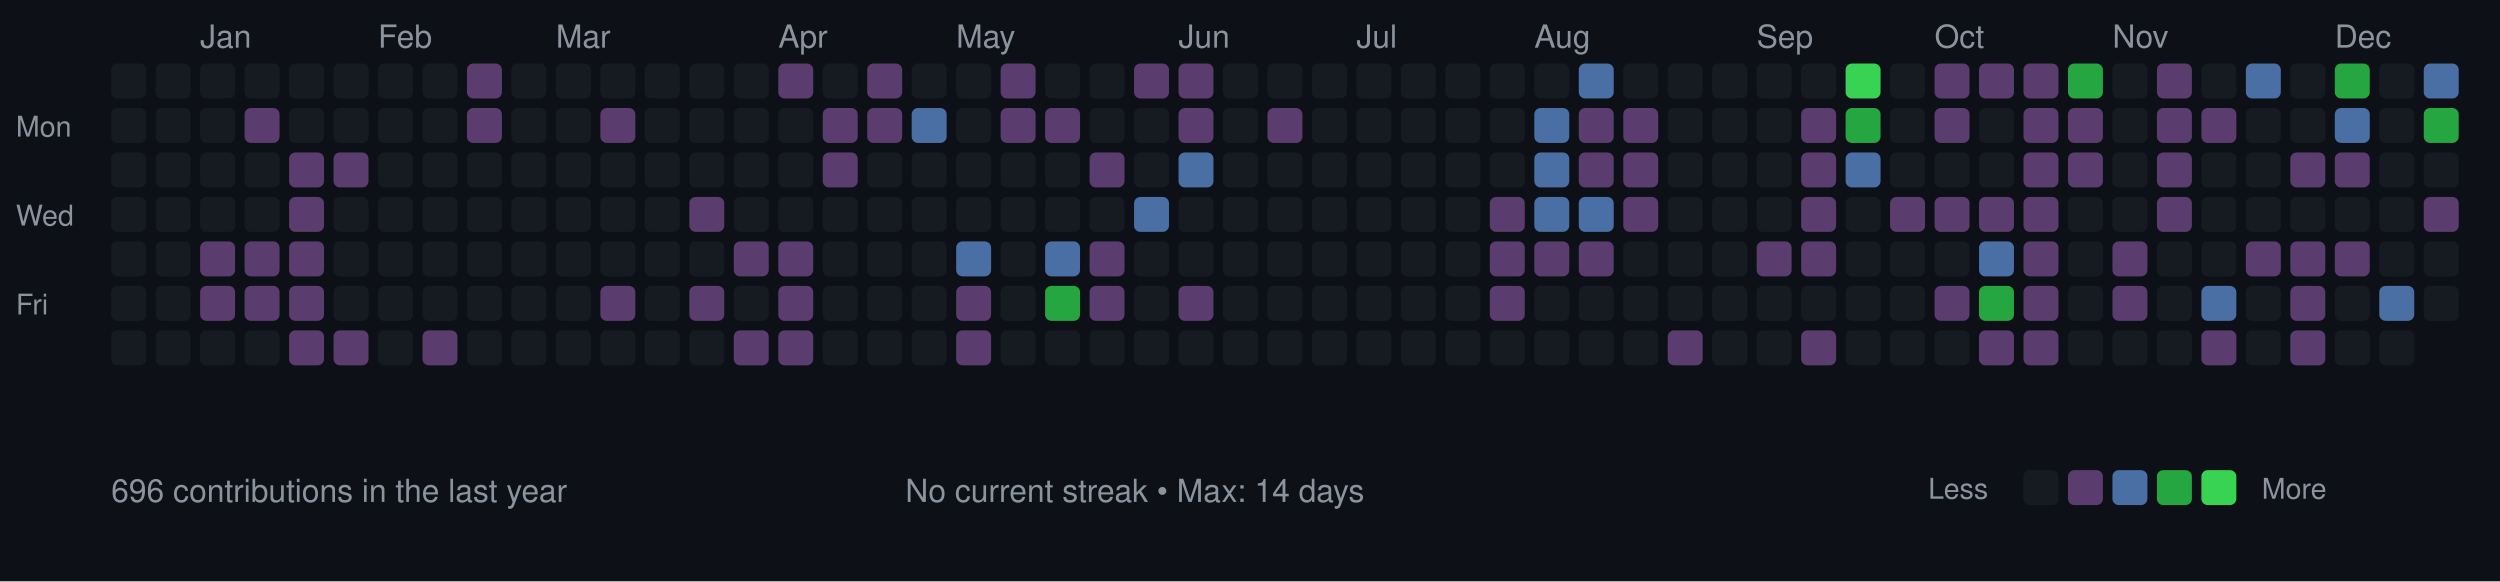
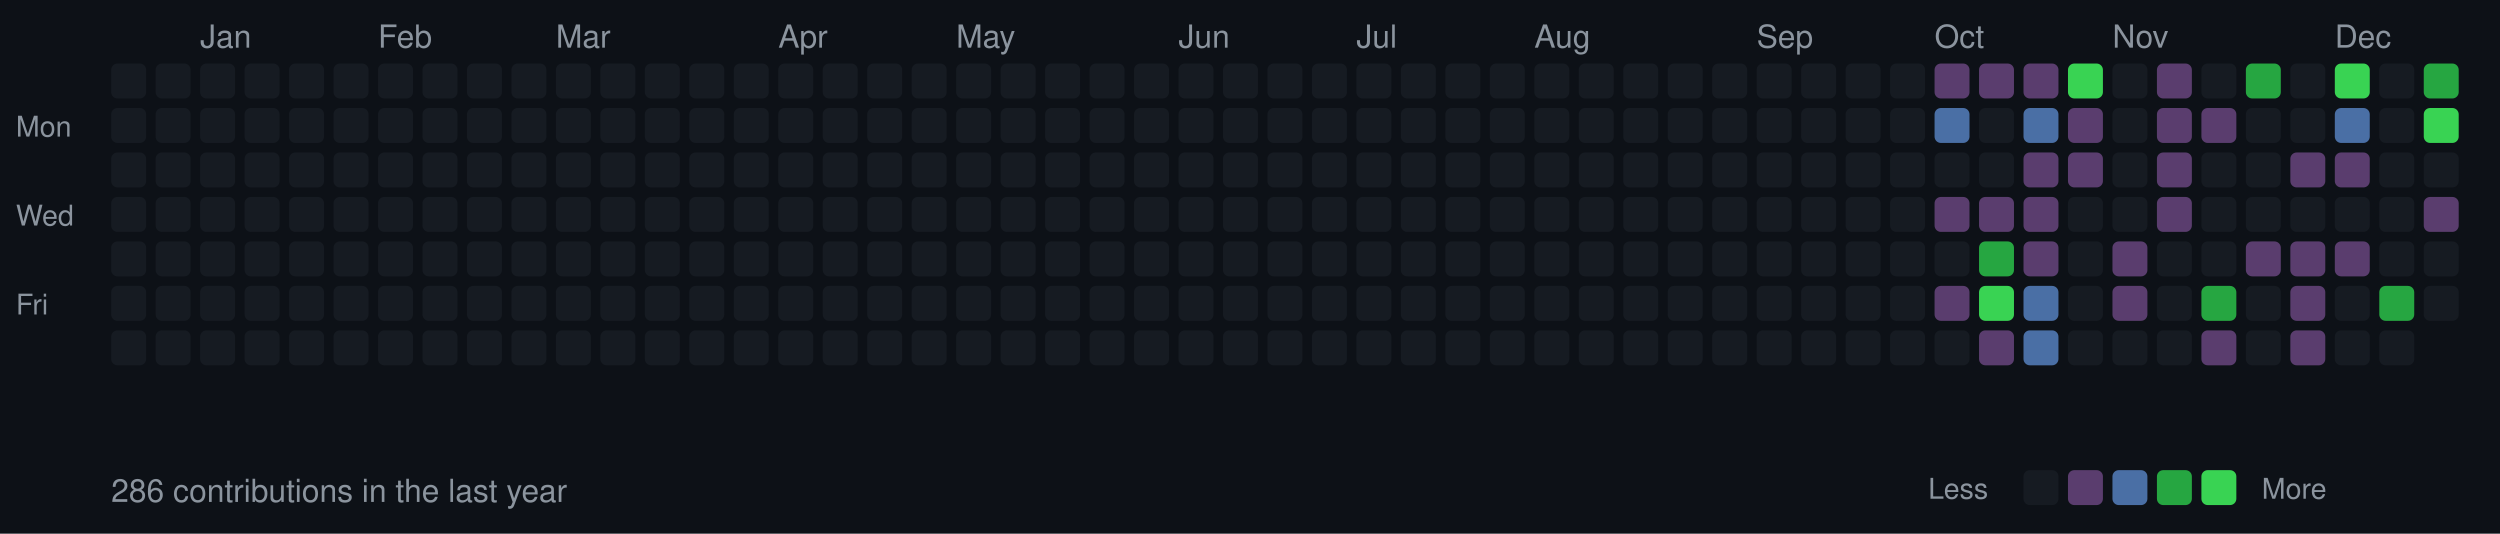
- <svg xmlns="http://www.w3.org/2000/svg" width="787" height="183">
+ <svg xmlns="http://www.w3.org/2000/svg" width="787" height="168">
  <style>
  .month { font-size: 10px; fill: #8b949e; font-family: -apple-system, BlinkMacSystemFont, "Segoe UI", Helvetica, Arial, sans-serif; }
  .day { font-size: 9px; fill: #8b949e; font-family: -apple-system, BlinkMacSystemFont, "Segoe UI", Helvetica, Arial, sans-serif; }
  .stats { font-size: 10px; fill: #8b949e; font-family: -apple-system, BlinkMacSystemFont, "Segoe UI", Helvetica, Arial, sans-serif; }
  rect.day-cell { rx: 2; ry: 2; }
  rect.day-cell:hover { stroke: #8b949e; stroke-width: 1; }
</style>
-   <rect width="787" height="183" fill="#0d1117" />
+   <rect width="787" height="168" fill="#0d1117" />
  <text x="5" y="43" class="day">Mon</text>
  <text x="5" y="71" class="day">Wed</text>
  <text x="5" y="99" class="day">Fri</text>
  <rect class="day-cell" x="35" y="20" width="11" height="11" fill="#161b22" />
  <rect class="day-cell" x="35" y="34" width="11" height="11" fill="#161b22" />
  <rect class="day-cell" x="35" y="48" width="11" height="11" fill="#161b22" />
  <rect class="day-cell" x="35" y="62" width="11" height="11" fill="#161b22" />
  <rect class="day-cell" x="35" y="76" width="11" height="11" fill="#161b22" />
  <rect class="day-cell" x="35" y="90" width="11" height="11" fill="#161b22" />
  <rect class="day-cell" x="35" y="104" width="11" height="11" fill="#161b22" />
  <rect class="day-cell" x="49" y="20" width="11" height="11" fill="#161b22" />
  <rect class="day-cell" x="49" y="34" width="11" height="11" fill="#161b22" />
  <rect class="day-cell" x="49" y="48" width="11" height="11" fill="#161b22" />
  <rect class="day-cell" x="49" y="62" width="11" height="11" fill="#161b22" />
  <rect class="day-cell" x="49" y="76" width="11" height="11" fill="#161b22" />
  <rect class="day-cell" x="49" y="90" width="11" height="11" fill="#161b22" />
  <rect class="day-cell" x="49" y="104" width="11" height="11" fill="#161b22" />
  <rect class="day-cell" x="63" y="20" width="11" height="11" fill="#161b22" />
  <rect class="day-cell" x="63" y="34" width="11" height="11" fill="#161b22" />
  <rect class="day-cell" x="63" y="48" width="11" height="11" fill="#161b22" />
  <text x="63" y="15" class="month">Jan</text>
  <rect class="day-cell" x="63" y="62" width="11" height="11" fill="#161b22" />
-   <rect class="day-cell" x="63" y="76" width="11" height="11" fill="#5a3d6e" />
-   <rect class="day-cell" x="63" y="90" width="11" height="11" fill="#5a3d6e" />
+   <rect class="day-cell" x="63" y="76" width="11" height="11" fill="#161b22" />
+   <rect class="day-cell" x="63" y="90" width="11" height="11" fill="#161b22" />
  <rect class="day-cell" x="63" y="104" width="11" height="11" fill="#161b22" />
  <rect class="day-cell" x="77" y="20" width="11" height="11" fill="#161b22" />
-   <rect class="day-cell" x="77" y="34" width="11" height="11" fill="#5a3d6e" />
+   <rect class="day-cell" x="77" y="34" width="11" height="11" fill="#161b22" />
  <rect class="day-cell" x="77" y="48" width="11" height="11" fill="#161b22" />
  <rect class="day-cell" x="77" y="62" width="11" height="11" fill="#161b22" />
-   <rect class="day-cell" x="77" y="76" width="11" height="11" fill="#5a3d6e" />
-   <rect class="day-cell" x="77" y="90" width="11" height="11" fill="#5a3d6e" />
+   <rect class="day-cell" x="77" y="76" width="11" height="11" fill="#161b22" />
+   <rect class="day-cell" x="77" y="90" width="11" height="11" fill="#161b22" />
  <rect class="day-cell" x="77" y="104" width="11" height="11" fill="#161b22" />
  <rect class="day-cell" x="91" y="20" width="11" height="11" fill="#161b22" />
  <rect class="day-cell" x="91" y="34" width="11" height="11" fill="#161b22" />
-   <rect class="day-cell" x="91" y="48" width="11" height="11" fill="#5a3d6e" />
-   <rect class="day-cell" x="91" y="62" width="11" height="11" fill="#5a3d6e" />
-   <rect class="day-cell" x="91" y="76" width="11" height="11" fill="#5a3d6e" />
-   <rect class="day-cell" x="91" y="90" width="11" height="11" fill="#5a3d6e" />
-   <rect class="day-cell" x="91" y="104" width="11" height="11" fill="#5a3d6e" />
+   <rect class="day-cell" x="91" y="48" width="11" height="11" fill="#161b22" />
+   <rect class="day-cell" x="91" y="62" width="11" height="11" fill="#161b22" />
+   <rect class="day-cell" x="91" y="76" width="11" height="11" fill="#161b22" />
+   <rect class="day-cell" x="91" y="90" width="11" height="11" fill="#161b22" />
+   <rect class="day-cell" x="91" y="104" width="11" height="11" fill="#161b22" />
  <rect class="day-cell" x="105" y="20" width="11" height="11" fill="#161b22" />
  <rect class="day-cell" x="105" y="34" width="11" height="11" fill="#161b22" />
-   <rect class="day-cell" x="105" y="48" width="11" height="11" fill="#5a3d6e" />
+   <rect class="day-cell" x="105" y="48" width="11" height="11" fill="#161b22" />
  <rect class="day-cell" x="105" y="62" width="11" height="11" fill="#161b22" />
  <rect class="day-cell" x="105" y="76" width="11" height="11" fill="#161b22" />
  <rect class="day-cell" x="105" y="90" width="11" height="11" fill="#161b22" />
-   <rect class="day-cell" x="105" y="104" width="11" height="11" fill="#5a3d6e" />
+   <rect class="day-cell" x="105" y="104" width="11" height="11" fill="#161b22" />
  <rect class="day-cell" x="119" y="20" width="11" height="11" fill="#161b22" />
  <rect class="day-cell" x="119" y="34" width="11" height="11" fill="#161b22" />
  <rect class="day-cell" x="119" y="48" width="11" height="11" fill="#161b22" />
  <rect class="day-cell" x="119" y="62" width="11" height="11" fill="#161b22" />
  <rect class="day-cell" x="119" y="76" width="11" height="11" fill="#161b22" />
  <rect class="day-cell" x="119" y="90" width="11" height="11" fill="#161b22" />
  <text x="119" y="15" class="month">Feb</text>
  <rect class="day-cell" x="119" y="104" width="11" height="11" fill="#161b22" />
  <rect class="day-cell" x="133" y="20" width="11" height="11" fill="#161b22" />
  <rect class="day-cell" x="133" y="34" width="11" height="11" fill="#161b22" />
  <rect class="day-cell" x="133" y="48" width="11" height="11" fill="#161b22" />
  <rect class="day-cell" x="133" y="62" width="11" height="11" fill="#161b22" />
  <rect class="day-cell" x="133" y="76" width="11" height="11" fill="#161b22" />
  <rect class="day-cell" x="133" y="90" width="11" height="11" fill="#161b22" />
-   <rect class="day-cell" x="133" y="104" width="11" height="11" fill="#5a3d6e" />
-   <rect class="day-cell" x="147" y="20" width="11" height="11" fill="#5a3d6e" />
-   <rect class="day-cell" x="147" y="34" width="11" height="11" fill="#5a3d6e" />
+   <rect class="day-cell" x="133" y="104" width="11" height="11" fill="#161b22" />
+   <rect class="day-cell" x="147" y="20" width="11" height="11" fill="#161b22" />
+   <rect class="day-cell" x="147" y="34" width="11" height="11" fill="#161b22" />
  <rect class="day-cell" x="147" y="48" width="11" height="11" fill="#161b22" />
  <rect class="day-cell" x="147" y="62" width="11" height="11" fill="#161b22" />
  <rect class="day-cell" x="147" y="76" width="11" height="11" fill="#161b22" />
  <rect class="day-cell" x="147" y="90" width="11" height="11" fill="#161b22" />
  <rect class="day-cell" x="147" y="104" width="11" height="11" fill="#161b22" />
  <rect class="day-cell" x="161" y="20" width="11" height="11" fill="#161b22" />
  <rect class="day-cell" x="161" y="34" width="11" height="11" fill="#161b22" />
  <rect class="day-cell" x="161" y="48" width="11" height="11" fill="#161b22" />
  <rect class="day-cell" x="161" y="62" width="11" height="11" fill="#161b22" />
  <rect class="day-cell" x="161" y="76" width="11" height="11" fill="#161b22" />
  <rect class="day-cell" x="161" y="90" width="11" height="11" fill="#161b22" />
  <rect class="day-cell" x="161" y="104" width="11" height="11" fill="#161b22" />
  <rect class="day-cell" x="175" y="20" width="11" height="11" fill="#161b22" />
  <rect class="day-cell" x="175" y="34" width="11" height="11" fill="#161b22" />
  <rect class="day-cell" x="175" y="48" width="11" height="11" fill="#161b22" />
  <rect class="day-cell" x="175" y="62" width="11" height="11" fill="#161b22" />
  <rect class="day-cell" x="175" y="76" width="11" height="11" fill="#161b22" />
  <rect class="day-cell" x="175" y="90" width="11" height="11" fill="#161b22" />
  <text x="175" y="15" class="month">Mar</text>
  <rect class="day-cell" x="175" y="104" width="11" height="11" fill="#161b22" />
  <rect class="day-cell" x="189" y="20" width="11" height="11" fill="#161b22" />
-   <rect class="day-cell" x="189" y="34" width="11" height="11" fill="#5a3d6e" />
+   <rect class="day-cell" x="189" y="34" width="11" height="11" fill="#161b22" />
  <rect class="day-cell" x="189" y="48" width="11" height="11" fill="#161b22" />
  <rect class="day-cell" x="189" y="62" width="11" height="11" fill="#161b22" />
  <rect class="day-cell" x="189" y="76" width="11" height="11" fill="#161b22" />
-   <rect class="day-cell" x="189" y="90" width="11" height="11" fill="#5a3d6e" />
+   <rect class="day-cell" x="189" y="90" width="11" height="11" fill="#161b22" />
  <rect class="day-cell" x="189" y="104" width="11" height="11" fill="#161b22" />
  <rect class="day-cell" x="203" y="20" width="11" height="11" fill="#161b22" />
  <rect class="day-cell" x="203" y="34" width="11" height="11" fill="#161b22" />
  <rect class="day-cell" x="203" y="48" width="11" height="11" fill="#161b22" />
  <rect class="day-cell" x="203" y="62" width="11" height="11" fill="#161b22" />
  <rect class="day-cell" x="203" y="76" width="11" height="11" fill="#161b22" />
  <rect class="day-cell" x="203" y="90" width="11" height="11" fill="#161b22" />
  <rect class="day-cell" x="203" y="104" width="11" height="11" fill="#161b22" />
  <rect class="day-cell" x="217" y="20" width="11" height="11" fill="#161b22" />
  <rect class="day-cell" x="217" y="34" width="11" height="11" fill="#161b22" />
  <rect class="day-cell" x="217" y="48" width="11" height="11" fill="#161b22" />
-   <rect class="day-cell" x="217" y="62" width="11" height="11" fill="#5a3d6e" />
+   <rect class="day-cell" x="217" y="62" width="11" height="11" fill="#161b22" />
  <rect class="day-cell" x="217" y="76" width="11" height="11" fill="#161b22" />
-   <rect class="day-cell" x="217" y="90" width="11" height="11" fill="#5a3d6e" />
+   <rect class="day-cell" x="217" y="90" width="11" height="11" fill="#161b22" />
  <rect class="day-cell" x="217" y="104" width="11" height="11" fill="#161b22" />
  <rect class="day-cell" x="231" y="20" width="11" height="11" fill="#161b22" />
  <rect class="day-cell" x="231" y="34" width="11" height="11" fill="#161b22" />
  <rect class="day-cell" x="231" y="48" width="11" height="11" fill="#161b22" />
  <rect class="day-cell" x="231" y="62" width="11" height="11" fill="#161b22" />
-   <rect class="day-cell" x="231" y="76" width="11" height="11" fill="#5a3d6e" />
+   <rect class="day-cell" x="231" y="76" width="11" height="11" fill="#161b22" />
  <rect class="day-cell" x="231" y="90" width="11" height="11" fill="#161b22" />
-   <rect class="day-cell" x="231" y="104" width="11" height="11" fill="#5a3d6e" />
-   <rect class="day-cell" x="245" y="20" width="11" height="11" fill="#5a3d6e" />
+   <rect class="day-cell" x="231" y="104" width="11" height="11" fill="#161b22" />
+   <rect class="day-cell" x="245" y="20" width="11" height="11" fill="#161b22" />
  <rect class="day-cell" x="245" y="34" width="11" height="11" fill="#161b22" />
  <text x="245" y="15" class="month">Apr</text>
  <rect class="day-cell" x="245" y="48" width="11" height="11" fill="#161b22" />
  <rect class="day-cell" x="245" y="62" width="11" height="11" fill="#161b22" />
-   <rect class="day-cell" x="245" y="76" width="11" height="11" fill="#5a3d6e" />
-   <rect class="day-cell" x="245" y="90" width="11" height="11" fill="#5a3d6e" />
-   <rect class="day-cell" x="245" y="104" width="11" height="11" fill="#5a3d6e" />
+   <rect class="day-cell" x="245" y="76" width="11" height="11" fill="#161b22" />
+   <rect class="day-cell" x="245" y="90" width="11" height="11" fill="#161b22" />
+   <rect class="day-cell" x="245" y="104" width="11" height="11" fill="#161b22" />
  <rect class="day-cell" x="259" y="20" width="11" height="11" fill="#161b22" />
-   <rect class="day-cell" x="259" y="34" width="11" height="11" fill="#5a3d6e" />
-   <rect class="day-cell" x="259" y="48" width="11" height="11" fill="#5a3d6e" />
+   <rect class="day-cell" x="259" y="34" width="11" height="11" fill="#161b22" />
+   <rect class="day-cell" x="259" y="48" width="11" height="11" fill="#161b22" />
  <rect class="day-cell" x="259" y="62" width="11" height="11" fill="#161b22" />
  <rect class="day-cell" x="259" y="76" width="11" height="11" fill="#161b22" />
  <rect class="day-cell" x="259" y="90" width="11" height="11" fill="#161b22" />
  <rect class="day-cell" x="259" y="104" width="11" height="11" fill="#161b22" />
-   <rect class="day-cell" x="273" y="20" width="11" height="11" fill="#5a3d6e" />
-   <rect class="day-cell" x="273" y="34" width="11" height="11" fill="#5a3d6e" />
+   <rect class="day-cell" x="273" y="20" width="11" height="11" fill="#161b22" />
+   <rect class="day-cell" x="273" y="34" width="11" height="11" fill="#161b22" />
  <rect class="day-cell" x="273" y="48" width="11" height="11" fill="#161b22" />
  <rect class="day-cell" x="273" y="62" width="11" height="11" fill="#161b22" />
  <rect class="day-cell" x="273" y="76" width="11" height="11" fill="#161b22" />
  <rect class="day-cell" x="273" y="90" width="11" height="11" fill="#161b22" />
  <rect class="day-cell" x="273" y="104" width="11" height="11" fill="#161b22" />
  <rect class="day-cell" x="287" y="20" width="11" height="11" fill="#161b22" />
-   <rect class="day-cell" x="287" y="34" width="11" height="11" fill="#4a6fa5" />
+   <rect class="day-cell" x="287" y="34" width="11" height="11" fill="#161b22" />
  <rect class="day-cell" x="287" y="48" width="11" height="11" fill="#161b22" />
  <rect class="day-cell" x="287" y="62" width="11" height="11" fill="#161b22" />
  <rect class="day-cell" x="287" y="76" width="11" height="11" fill="#161b22" />
  <rect class="day-cell" x="287" y="90" width="11" height="11" fill="#161b22" />
  <rect class="day-cell" x="287" y="104" width="11" height="11" fill="#161b22" />
  <rect class="day-cell" x="301" y="20" width="11" height="11" fill="#161b22" />
  <rect class="day-cell" x="301" y="34" width="11" height="11" fill="#161b22" />
  <rect class="day-cell" x="301" y="48" width="11" height="11" fill="#161b22" />
  <rect class="day-cell" x="301" y="62" width="11" height="11" fill="#161b22" />
  <text x="301" y="15" class="month">May</text>
-   <rect class="day-cell" x="301" y="76" width="11" height="11" fill="#4a6fa5" />
-   <rect class="day-cell" x="301" y="90" width="11" height="11" fill="#5a3d6e" />
-   <rect class="day-cell" x="301" y="104" width="11" height="11" fill="#5a3d6e" />
-   <rect class="day-cell" x="315" y="20" width="11" height="11" fill="#5a3d6e" />
-   <rect class="day-cell" x="315" y="34" width="11" height="11" fill="#5a3d6e" />
+   <rect class="day-cell" x="301" y="76" width="11" height="11" fill="#161b22" />
+   <rect class="day-cell" x="301" y="90" width="11" height="11" fill="#161b22" />
+   <rect class="day-cell" x="301" y="104" width="11" height="11" fill="#161b22" />
+   <rect class="day-cell" x="315" y="20" width="11" height="11" fill="#161b22" />
+   <rect class="day-cell" x="315" y="34" width="11" height="11" fill="#161b22" />
  <rect class="day-cell" x="315" y="48" width="11" height="11" fill="#161b22" />
  <rect class="day-cell" x="315" y="62" width="11" height="11" fill="#161b22" />
  <rect class="day-cell" x="315" y="76" width="11" height="11" fill="#161b22" />
  <rect class="day-cell" x="315" y="90" width="11" height="11" fill="#161b22" />
  <rect class="day-cell" x="315" y="104" width="11" height="11" fill="#161b22" />
  <rect class="day-cell" x="329" y="20" width="11" height="11" fill="#161b22" />
-   <rect class="day-cell" x="329" y="34" width="11" height="11" fill="#5a3d6e" />
+   <rect class="day-cell" x="329" y="34" width="11" height="11" fill="#161b22" />
  <rect class="day-cell" x="329" y="48" width="11" height="11" fill="#161b22" />
  <rect class="day-cell" x="329" y="62" width="11" height="11" fill="#161b22" />
-   <rect class="day-cell" x="329" y="76" width="11" height="11" fill="#4a6fa5" />
-   <rect class="day-cell" x="329" y="90" width="11" height="11" fill="#26a641" />
+   <rect class="day-cell" x="329" y="76" width="11" height="11" fill="#161b22" />
+   <rect class="day-cell" x="329" y="90" width="11" height="11" fill="#161b22" />
  <rect class="day-cell" x="329" y="104" width="11" height="11" fill="#161b22" />
  <rect class="day-cell" x="343" y="20" width="11" height="11" fill="#161b22" />
  <rect class="day-cell" x="343" y="34" width="11" height="11" fill="#161b22" />
-   <rect class="day-cell" x="343" y="48" width="11" height="11" fill="#5a3d6e" />
+   <rect class="day-cell" x="343" y="48" width="11" height="11" fill="#161b22" />
  <rect class="day-cell" x="343" y="62" width="11" height="11" fill="#161b22" />
-   <rect class="day-cell" x="343" y="76" width="11" height="11" fill="#5a3d6e" />
-   <rect class="day-cell" x="343" y="90" width="11" height="11" fill="#5a3d6e" />
+   <rect class="day-cell" x="343" y="76" width="11" height="11" fill="#161b22" />
+   <rect class="day-cell" x="343" y="90" width="11" height="11" fill="#161b22" />
  <rect class="day-cell" x="343" y="104" width="11" height="11" fill="#161b22" />
-   <rect class="day-cell" x="357" y="20" width="11" height="11" fill="#5a3d6e" />
+   <rect class="day-cell" x="357" y="20" width="11" height="11" fill="#161b22" />
  <rect class="day-cell" x="357" y="34" width="11" height="11" fill="#161b22" />
  <rect class="day-cell" x="357" y="48" width="11" height="11" fill="#161b22" />
-   <rect class="day-cell" x="357" y="62" width="11" height="11" fill="#4a6fa5" />
+   <rect class="day-cell" x="357" y="62" width="11" height="11" fill="#161b22" />
  <rect class="day-cell" x="357" y="76" width="11" height="11" fill="#161b22" />
  <rect class="day-cell" x="357" y="90" width="11" height="11" fill="#161b22" />
  <rect class="day-cell" x="357" y="104" width="11" height="11" fill="#161b22" />
  <text x="371" y="15" class="month">Jun</text>
-   <rect class="day-cell" x="371" y="20" width="11" height="11" fill="#5a3d6e" />
-   <rect class="day-cell" x="371" y="34" width="11" height="11" fill="#5a3d6e" />
-   <rect class="day-cell" x="371" y="48" width="11" height="11" fill="#4a6fa5" />
+   <rect class="day-cell" x="371" y="20" width="11" height="11" fill="#161b22" />
+   <rect class="day-cell" x="371" y="34" width="11" height="11" fill="#161b22" />
+   <rect class="day-cell" x="371" y="48" width="11" height="11" fill="#161b22" />
  <rect class="day-cell" x="371" y="62" width="11" height="11" fill="#161b22" />
  <rect class="day-cell" x="371" y="76" width="11" height="11" fill="#161b22" />
-   <rect class="day-cell" x="371" y="90" width="11" height="11" fill="#5a3d6e" />
+   <rect class="day-cell" x="371" y="90" width="11" height="11" fill="#161b22" />
  <rect class="day-cell" x="371" y="104" width="11" height="11" fill="#161b22" />
  <rect class="day-cell" x="385" y="20" width="11" height="11" fill="#161b22" />
  <rect class="day-cell" x="385" y="34" width="11" height="11" fill="#161b22" />
  <rect class="day-cell" x="385" y="48" width="11" height="11" fill="#161b22" />
  <rect class="day-cell" x="385" y="62" width="11" height="11" fill="#161b22" />
  <rect class="day-cell" x="385" y="76" width="11" height="11" fill="#161b22" />
  <rect class="day-cell" x="385" y="90" width="11" height="11" fill="#161b22" />
  <rect class="day-cell" x="385" y="104" width="11" height="11" fill="#161b22" />
  <rect class="day-cell" x="399" y="20" width="11" height="11" fill="#161b22" />
-   <rect class="day-cell" x="399" y="34" width="11" height="11" fill="#5a3d6e" />
+   <rect class="day-cell" x="399" y="34" width="11" height="11" fill="#161b22" />
  <rect class="day-cell" x="399" y="48" width="11" height="11" fill="#161b22" />
  <rect class="day-cell" x="399" y="62" width="11" height="11" fill="#161b22" />
  <rect class="day-cell" x="399" y="76" width="11" height="11" fill="#161b22" />
  <rect class="day-cell" x="399" y="90" width="11" height="11" fill="#161b22" />
  <rect class="day-cell" x="399" y="104" width="11" height="11" fill="#161b22" />
  <rect class="day-cell" x="413" y="20" width="11" height="11" fill="#161b22" />
  <rect class="day-cell" x="413" y="34" width="11" height="11" fill="#161b22" />
  <rect class="day-cell" x="413" y="48" width="11" height="11" fill="#161b22" />
  <rect class="day-cell" x="413" y="62" width="11" height="11" fill="#161b22" />
  <rect class="day-cell" x="413" y="76" width="11" height="11" fill="#161b22" />
  <rect class="day-cell" x="413" y="90" width="11" height="11" fill="#161b22" />
  <rect class="day-cell" x="413" y="104" width="11" height="11" fill="#161b22" />
  <rect class="day-cell" x="427" y="20" width="11" height="11" fill="#161b22" />
  <rect class="day-cell" x="427" y="34" width="11" height="11" fill="#161b22" />
  <text x="427" y="15" class="month">Jul</text>
  <rect class="day-cell" x="427" y="48" width="11" height="11" fill="#161b22" />
  <rect class="day-cell" x="427" y="62" width="11" height="11" fill="#161b22" />
  <rect class="day-cell" x="427" y="76" width="11" height="11" fill="#161b22" />
  <rect class="day-cell" x="427" y="90" width="11" height="11" fill="#161b22" />
  <rect class="day-cell" x="427" y="104" width="11" height="11" fill="#161b22" />
  <rect class="day-cell" x="441" y="20" width="11" height="11" fill="#161b22" />
  <rect class="day-cell" x="441" y="34" width="11" height="11" fill="#161b22" />
  <rect class="day-cell" x="441" y="48" width="11" height="11" fill="#161b22" />
  <rect class="day-cell" x="441" y="62" width="11" height="11" fill="#161b22" />
  <rect class="day-cell" x="441" y="76" width="11" height="11" fill="#161b22" />
  <rect class="day-cell" x="441" y="90" width="11" height="11" fill="#161b22" />
  <rect class="day-cell" x="441" y="104" width="11" height="11" fill="#161b22" />
  <rect class="day-cell" x="455" y="20" width="11" height="11" fill="#161b22" />
  <rect class="day-cell" x="455" y="34" width="11" height="11" fill="#161b22" />
  <rect class="day-cell" x="455" y="48" width="11" height="11" fill="#161b22" />
  <rect class="day-cell" x="455" y="62" width="11" height="11" fill="#161b22" />
  <rect class="day-cell" x="455" y="76" width="11" height="11" fill="#161b22" />
  <rect class="day-cell" x="455" y="90" width="11" height="11" fill="#161b22" />
  <rect class="day-cell" x="455" y="104" width="11" height="11" fill="#161b22" />
  <rect class="day-cell" x="469" y="20" width="11" height="11" fill="#161b22" />
  <rect class="day-cell" x="469" y="34" width="11" height="11" fill="#161b22" />
  <rect class="day-cell" x="469" y="48" width="11" height="11" fill="#161b22" />
-   <rect class="day-cell" x="469" y="62" width="11" height="11" fill="#5a3d6e" />
-   <rect class="day-cell" x="469" y="76" width="11" height="11" fill="#5a3d6e" />
-   <rect class="day-cell" x="469" y="90" width="11" height="11" fill="#5a3d6e" />
+   <rect class="day-cell" x="469" y="62" width="11" height="11" fill="#161b22" />
+   <rect class="day-cell" x="469" y="76" width="11" height="11" fill="#161b22" />
+   <rect class="day-cell" x="469" y="90" width="11" height="11" fill="#161b22" />
  <rect class="day-cell" x="469" y="104" width="11" height="11" fill="#161b22" />
  <rect class="day-cell" x="483" y="20" width="11" height="11" fill="#161b22" />
-   <rect class="day-cell" x="483" y="34" width="11" height="11" fill="#4a6fa5" />
-   <rect class="day-cell" x="483" y="48" width="11" height="11" fill="#4a6fa5" />
-   <rect class="day-cell" x="483" y="62" width="11" height="11" fill="#4a6fa5" />
-   <rect class="day-cell" x="483" y="76" width="11" height="11" fill="#5a3d6e" />
+   <rect class="day-cell" x="483" y="34" width="11" height="11" fill="#161b22" />
+   <rect class="day-cell" x="483" y="48" width="11" height="11" fill="#161b22" />
+   <rect class="day-cell" x="483" y="62" width="11" height="11" fill="#161b22" />
+   <rect class="day-cell" x="483" y="76" width="11" height="11" fill="#161b22" />
  <text x="483" y="15" class="month">Aug</text>
  <rect class="day-cell" x="483" y="90" width="11" height="11" fill="#161b22" />
  <rect class="day-cell" x="483" y="104" width="11" height="11" fill="#161b22" />
-   <rect class="day-cell" x="497" y="20" width="11" height="11" fill="#4a6fa5" />
-   <rect class="day-cell" x="497" y="34" width="11" height="11" fill="#5a3d6e" />
-   <rect class="day-cell" x="497" y="48" width="11" height="11" fill="#5a3d6e" />
-   <rect class="day-cell" x="497" y="62" width="11" height="11" fill="#4a6fa5" />
-   <rect class="day-cell" x="497" y="76" width="11" height="11" fill="#5a3d6e" />
+   <rect class="day-cell" x="497" y="20" width="11" height="11" fill="#161b22" />
+   <rect class="day-cell" x="497" y="34" width="11" height="11" fill="#161b22" />
+   <rect class="day-cell" x="497" y="48" width="11" height="11" fill="#161b22" />
+   <rect class="day-cell" x="497" y="62" width="11" height="11" fill="#161b22" />
+   <rect class="day-cell" x="497" y="76" width="11" height="11" fill="#161b22" />
  <rect class="day-cell" x="497" y="90" width="11" height="11" fill="#161b22" />
  <rect class="day-cell" x="497" y="104" width="11" height="11" fill="#161b22" />
  <rect class="day-cell" x="511" y="20" width="11" height="11" fill="#161b22" />
-   <rect class="day-cell" x="511" y="34" width="11" height="11" fill="#5a3d6e" />
-   <rect class="day-cell" x="511" y="48" width="11" height="11" fill="#5a3d6e" />
-   <rect class="day-cell" x="511" y="62" width="11" height="11" fill="#5a3d6e" />
+   <rect class="day-cell" x="511" y="34" width="11" height="11" fill="#161b22" />
+   <rect class="day-cell" x="511" y="48" width="11" height="11" fill="#161b22" />
+   <rect class="day-cell" x="511" y="62" width="11" height="11" fill="#161b22" />
  <rect class="day-cell" x="511" y="76" width="11" height="11" fill="#161b22" />
  <rect class="day-cell" x="511" y="90" width="11" height="11" fill="#161b22" />
  <rect class="day-cell" x="511" y="104" width="11" height="11" fill="#161b22" />
  <rect class="day-cell" x="525" y="20" width="11" height="11" fill="#161b22" />
  <rect class="day-cell" x="525" y="34" width="11" height="11" fill="#161b22" />
  <rect class="day-cell" x="525" y="48" width="11" height="11" fill="#161b22" />
  <rect class="day-cell" x="525" y="62" width="11" height="11" fill="#161b22" />
  <rect class="day-cell" x="525" y="76" width="11" height="11" fill="#161b22" />
  <rect class="day-cell" x="525" y="90" width="11" height="11" fill="#161b22" />
-   <rect class="day-cell" x="525" y="104" width="11" height="11" fill="#5a3d6e" />
+   <rect class="day-cell" x="525" y="104" width="11" height="11" fill="#161b22" />
  <rect class="day-cell" x="539" y="20" width="11" height="11" fill="#161b22" />
  <rect class="day-cell" x="539" y="34" width="11" height="11" fill="#161b22" />
  <rect class="day-cell" x="539" y="48" width="11" height="11" fill="#161b22" />
  <rect class="day-cell" x="539" y="62" width="11" height="11" fill="#161b22" />
  <rect class="day-cell" x="539" y="76" width="11" height="11" fill="#161b22" />
  <rect class="day-cell" x="539" y="90" width="11" height="11" fill="#161b22" />
  <rect class="day-cell" x="539" y="104" width="11" height="11" fill="#161b22" />
  <rect class="day-cell" x="553" y="20" width="11" height="11" fill="#161b22" />
  <text x="553" y="15" class="month">Sep</text>
  <rect class="day-cell" x="553" y="34" width="11" height="11" fill="#161b22" />
  <rect class="day-cell" x="553" y="48" width="11" height="11" fill="#161b22" />
  <rect class="day-cell" x="553" y="62" width="11" height="11" fill="#161b22" />
-   <rect class="day-cell" x="553" y="76" width="11" height="11" fill="#5a3d6e" />
+   <rect class="day-cell" x="553" y="76" width="11" height="11" fill="#161b22" />
  <rect class="day-cell" x="553" y="90" width="11" height="11" fill="#161b22" />
  <rect class="day-cell" x="553" y="104" width="11" height="11" fill="#161b22" />
  <rect class="day-cell" x="567" y="20" width="11" height="11" fill="#161b22" />
-   <rect class="day-cell" x="567" y="34" width="11" height="11" fill="#5a3d6e" />
-   <rect class="day-cell" x="567" y="48" width="11" height="11" fill="#5a3d6e" />
-   <rect class="day-cell" x="567" y="62" width="11" height="11" fill="#5a3d6e" />
-   <rect class="day-cell" x="567" y="76" width="11" height="11" fill="#5a3d6e" />
+   <rect class="day-cell" x="567" y="34" width="11" height="11" fill="#161b22" />
+   <rect class="day-cell" x="567" y="48" width="11" height="11" fill="#161b22" />
+   <rect class="day-cell" x="567" y="62" width="11" height="11" fill="#161b22" />
+   <rect class="day-cell" x="567" y="76" width="11" height="11" fill="#161b22" />
  <rect class="day-cell" x="567" y="90" width="11" height="11" fill="#161b22" />
-   <rect class="day-cell" x="567" y="104" width="11" height="11" fill="#5a3d6e" />
-   <rect class="day-cell" x="581" y="20" width="11" height="11" fill="#39d353" />
-   <rect class="day-cell" x="581" y="34" width="11" height="11" fill="#26a641" />
-   <rect class="day-cell" x="581" y="48" width="11" height="11" fill="#4a6fa5" />
+   <rect class="day-cell" x="567" y="104" width="11" height="11" fill="#161b22" />
+   <rect class="day-cell" x="581" y="20" width="11" height="11" fill="#161b22" />
+   <rect class="day-cell" x="581" y="34" width="11" height="11" fill="#161b22" />
+   <rect class="day-cell" x="581" y="48" width="11" height="11" fill="#161b22" />
  <rect class="day-cell" x="581" y="62" width="11" height="11" fill="#161b22" />
  <rect class="day-cell" x="581" y="76" width="11" height="11" fill="#161b22" />
  <rect class="day-cell" x="581" y="90" width="11" height="11" fill="#161b22" />
  <rect class="day-cell" x="581" y="104" width="11" height="11" fill="#161b22" />
  <rect class="day-cell" x="595" y="20" width="11" height="11" fill="#161b22" />
  <rect class="day-cell" x="595" y="34" width="11" height="11" fill="#161b22" />
  <rect class="day-cell" x="595" y="48" width="11" height="11" fill="#161b22" />
-   <rect class="day-cell" x="595" y="62" width="11" height="11" fill="#5a3d6e" />
+   <rect class="day-cell" x="595" y="62" width="11" height="11" fill="#161b22" />
  <rect class="day-cell" x="595" y="76" width="11" height="11" fill="#161b22" />
  <rect class="day-cell" x="595" y="90" width="11" height="11" fill="#161b22" />
  <rect class="day-cell" x="595" y="104" width="11" height="11" fill="#161b22" />
  <rect class="day-cell" x="609" y="20" width="11" height="11" fill="#5a3d6e" />
-   <rect class="day-cell" x="609" y="34" width="11" height="11" fill="#5a3d6e" />
+   <rect class="day-cell" x="609" y="34" width="11" height="11" fill="#4a6fa5" />
  <rect class="day-cell" x="609" y="48" width="11" height="11" fill="#161b22" />
  <text x="609" y="15" class="month">Oct</text>
  <rect class="day-cell" x="609" y="62" width="11" height="11" fill="#5a3d6e" />
  <rect class="day-cell" x="609" y="76" width="11" height="11" fill="#161b22" />
  <rect class="day-cell" x="609" y="90" width="11" height="11" fill="#5a3d6e" />
  <rect class="day-cell" x="609" y="104" width="11" height="11" fill="#161b22" />
  <rect class="day-cell" x="623" y="20" width="11" height="11" fill="#5a3d6e" />
  <rect class="day-cell" x="623" y="34" width="11" height="11" fill="#161b22" />
  <rect class="day-cell" x="623" y="48" width="11" height="11" fill="#161b22" />
  <rect class="day-cell" x="623" y="62" width="11" height="11" fill="#5a3d6e" />
-   <rect class="day-cell" x="623" y="76" width="11" height="11" fill="#4a6fa5" />
-   <rect class="day-cell" x="623" y="90" width="11" height="11" fill="#26a641" />
+   <rect class="day-cell" x="623" y="76" width="11" height="11" fill="#26a641" />
+   <rect class="day-cell" x="623" y="90" width="11" height="11" fill="#39d353" />
  <rect class="day-cell" x="623" y="104" width="11" height="11" fill="#5a3d6e" />
  <rect class="day-cell" x="637" y="20" width="11" height="11" fill="#5a3d6e" />
-   <rect class="day-cell" x="637" y="34" width="11" height="11" fill="#5a3d6e" />
+   <rect class="day-cell" x="637" y="34" width="11" height="11" fill="#4a6fa5" />
  <rect class="day-cell" x="637" y="48" width="11" height="11" fill="#5a3d6e" />
  <rect class="day-cell" x="637" y="62" width="11" height="11" fill="#5a3d6e" />
  <rect class="day-cell" x="637" y="76" width="11" height="11" fill="#5a3d6e" />
-   <rect class="day-cell" x="637" y="90" width="11" height="11" fill="#5a3d6e" />
-   <rect class="day-cell" x="637" y="104" width="11" height="11" fill="#5a3d6e" />
-   <rect class="day-cell" x="651" y="20" width="11" height="11" fill="#26a641" />
+   <rect class="day-cell" x="637" y="90" width="11" height="11" fill="#4a6fa5" />
+   <rect class="day-cell" x="637" y="104" width="11" height="11" fill="#4a6fa5" />
+   <rect class="day-cell" x="651" y="20" width="11" height="11" fill="#39d353" />
  <rect class="day-cell" x="651" y="34" width="11" height="11" fill="#5a3d6e" />
  <rect class="day-cell" x="651" y="48" width="11" height="11" fill="#5a3d6e" />
  <rect class="day-cell" x="651" y="62" width="11" height="11" fill="#161b22" />
  <rect class="day-cell" x="651" y="76" width="11" height="11" fill="#161b22" />
  <rect class="day-cell" x="651" y="90" width="11" height="11" fill="#161b22" />
  <rect class="day-cell" x="651" y="104" width="11" height="11" fill="#161b22" />
  <rect class="day-cell" x="665" y="20" width="11" height="11" fill="#161b22" />
  <rect class="day-cell" x="665" y="34" width="11" height="11" fill="#161b22" />
  <rect class="day-cell" x="665" y="48" width="11" height="11" fill="#161b22" />
  <rect class="day-cell" x="665" y="62" width="11" height="11" fill="#161b22" />
  <rect class="day-cell" x="665" y="76" width="11" height="11" fill="#5a3d6e" />
  <rect class="day-cell" x="665" y="90" width="11" height="11" fill="#5a3d6e" />
  <text x="665" y="15" class="month">Nov</text>
  <rect class="day-cell" x="665" y="104" width="11" height="11" fill="#161b22" />
  <rect class="day-cell" x="679" y="20" width="11" height="11" fill="#5a3d6e" />
  <rect class="day-cell" x="679" y="34" width="11" height="11" fill="#5a3d6e" />
  <rect class="day-cell" x="679" y="48" width="11" height="11" fill="#5a3d6e" />
  <rect class="day-cell" x="679" y="62" width="11" height="11" fill="#5a3d6e" />
  <rect class="day-cell" x="679" y="76" width="11" height="11" fill="#161b22" />
  <rect class="day-cell" x="679" y="90" width="11" height="11" fill="#161b22" />
  <rect class="day-cell" x="679" y="104" width="11" height="11" fill="#161b22" />
  <rect class="day-cell" x="693" y="20" width="11" height="11" fill="#161b22" />
  <rect class="day-cell" x="693" y="34" width="11" height="11" fill="#5a3d6e" />
  <rect class="day-cell" x="693" y="48" width="11" height="11" fill="#161b22" />
  <rect class="day-cell" x="693" y="62" width="11" height="11" fill="#161b22" />
  <rect class="day-cell" x="693" y="76" width="11" height="11" fill="#161b22" />
-   <rect class="day-cell" x="693" y="90" width="11" height="11" fill="#4a6fa5" />
+   <rect class="day-cell" x="693" y="90" width="11" height="11" fill="#26a641" />
  <rect class="day-cell" x="693" y="104" width="11" height="11" fill="#5a3d6e" />
-   <rect class="day-cell" x="707" y="20" width="11" height="11" fill="#4a6fa5" />
+   <rect class="day-cell" x="707" y="20" width="11" height="11" fill="#26a641" />
  <rect class="day-cell" x="707" y="34" width="11" height="11" fill="#161b22" />
  <rect class="day-cell" x="707" y="48" width="11" height="11" fill="#161b22" />
  <rect class="day-cell" x="707" y="62" width="11" height="11" fill="#161b22" />
  <rect class="day-cell" x="707" y="76" width="11" height="11" fill="#5a3d6e" />
  <rect class="day-cell" x="707" y="90" width="11" height="11" fill="#161b22" />
  <rect class="day-cell" x="707" y="104" width="11" height="11" fill="#161b22" />
  <rect class="day-cell" x="721" y="20" width="11" height="11" fill="#161b22" />
  <rect class="day-cell" x="721" y="34" width="11" height="11" fill="#161b22" />
  <rect class="day-cell" x="721" y="48" width="11" height="11" fill="#5a3d6e" />
  <rect class="day-cell" x="721" y="62" width="11" height="11" fill="#161b22" />
  <rect class="day-cell" x="721" y="76" width="11" height="11" fill="#5a3d6e" />
  <rect class="day-cell" x="721" y="90" width="11" height="11" fill="#5a3d6e" />
  <rect class="day-cell" x="721" y="104" width="11" height="11" fill="#5a3d6e" />
-   <rect class="day-cell" x="735" y="20" width="11" height="11" fill="#26a641" />
+   <rect class="day-cell" x="735" y="20" width="11" height="11" fill="#39d353" />
  <text x="735" y="15" class="month">Dec</text>
  <rect class="day-cell" x="735" y="34" width="11" height="11" fill="#4a6fa5" />
  <rect class="day-cell" x="735" y="48" width="11" height="11" fill="#5a3d6e" />
  <rect class="day-cell" x="735" y="62" width="11" height="11" fill="#161b22" />
  <rect class="day-cell" x="735" y="76" width="11" height="11" fill="#5a3d6e" />
  <rect class="day-cell" x="735" y="90" width="11" height="11" fill="#161b22" />
  <rect class="day-cell" x="735" y="104" width="11" height="11" fill="#161b22" />
  <rect class="day-cell" x="749" y="20" width="11" height="11" fill="#161b22" />
  <rect class="day-cell" x="749" y="34" width="11" height="11" fill="#161b22" />
  <rect class="day-cell" x="749" y="48" width="11" height="11" fill="#161b22" />
  <rect class="day-cell" x="749" y="62" width="11" height="11" fill="#161b22" />
  <rect class="day-cell" x="749" y="76" width="11" height="11" fill="#161b22" />
-   <rect class="day-cell" x="749" y="90" width="11" height="11" fill="#4a6fa5" />
+   <rect class="day-cell" x="749" y="90" width="11" height="11" fill="#26a641" />
  <rect class="day-cell" x="749" y="104" width="11" height="11" fill="#161b22" />
-   <rect class="day-cell" x="763" y="20" width="11" height="11" fill="#4a6fa5" />
-   <rect class="day-cell" x="763" y="34" width="11" height="11" fill="#26a641" />
+   <rect class="day-cell" x="763" y="20" width="11" height="11" fill="#26a641" />
+   <rect class="day-cell" x="763" y="34" width="11" height="11" fill="#39d353" />
  <rect class="day-cell" x="763" y="48" width="11" height="11" fill="#161b22" />
  <rect class="day-cell" x="763" y="62" width="11" height="11" fill="#5a3d6e" />
  <rect class="day-cell" x="763" y="76" width="11" height="11" fill="#161b22" />
  <rect class="day-cell" x="763" y="90" width="11" height="11" fill="#161b22" />
  <text x="607" y="157" class="day">Less</text>
  <rect x="637" y="148" width="11" height="11" fill="#161b22" rx="2" ry="2" />
  <rect x="651" y="148" width="11" height="11" fill="#5a3d6e" rx="2" ry="2" />
  <rect x="665" y="148" width="11" height="11" fill="#4a6fa5" rx="2" ry="2" />
  <rect x="679" y="148" width="11" height="11" fill="#26a641" rx="2" ry="2" />
  <rect x="693" y="148" width="11" height="11" fill="#39d353" rx="2" ry="2" />
  <text x="712" y="157" class="day">More</text>
-   <text x="35" y="158" class="stats">696 contributions in the last year</text>
-   <text x="285" y="158" class="stats">No current streak  •  Max: 14 days</text>
+   <text x="35" y="158" class="stats">286 contributions in the last year</text>
</svg>
